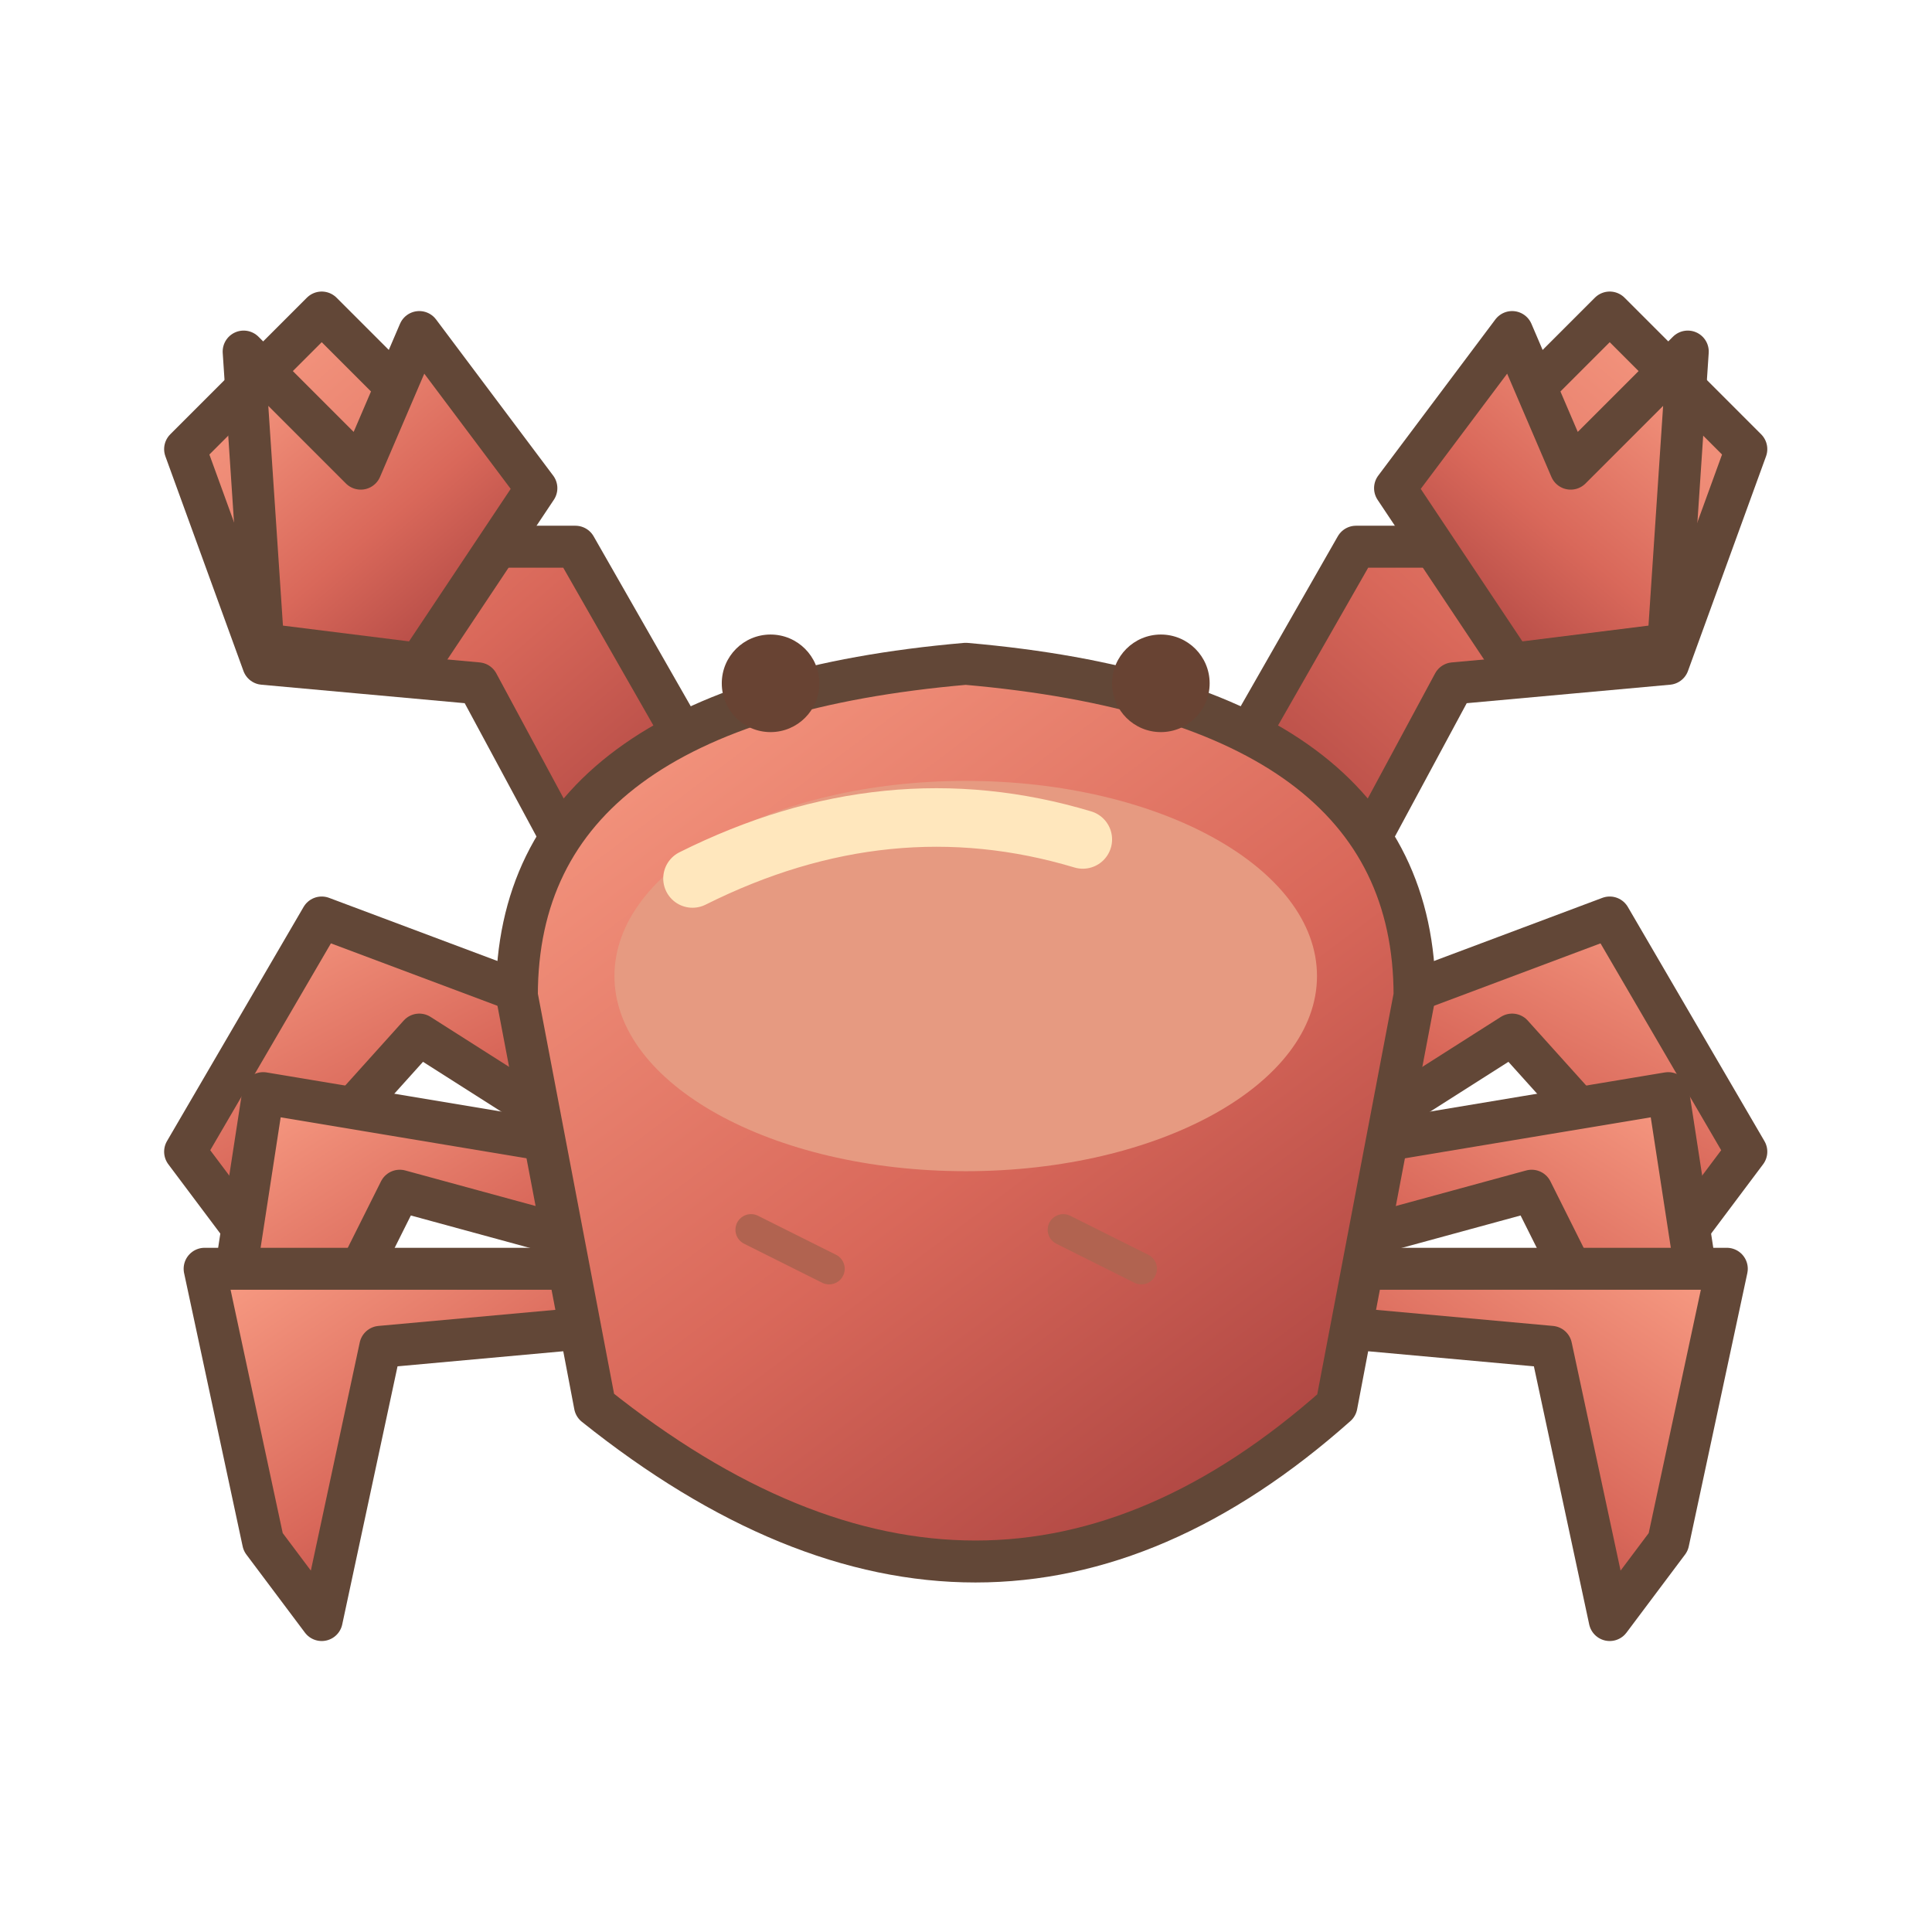
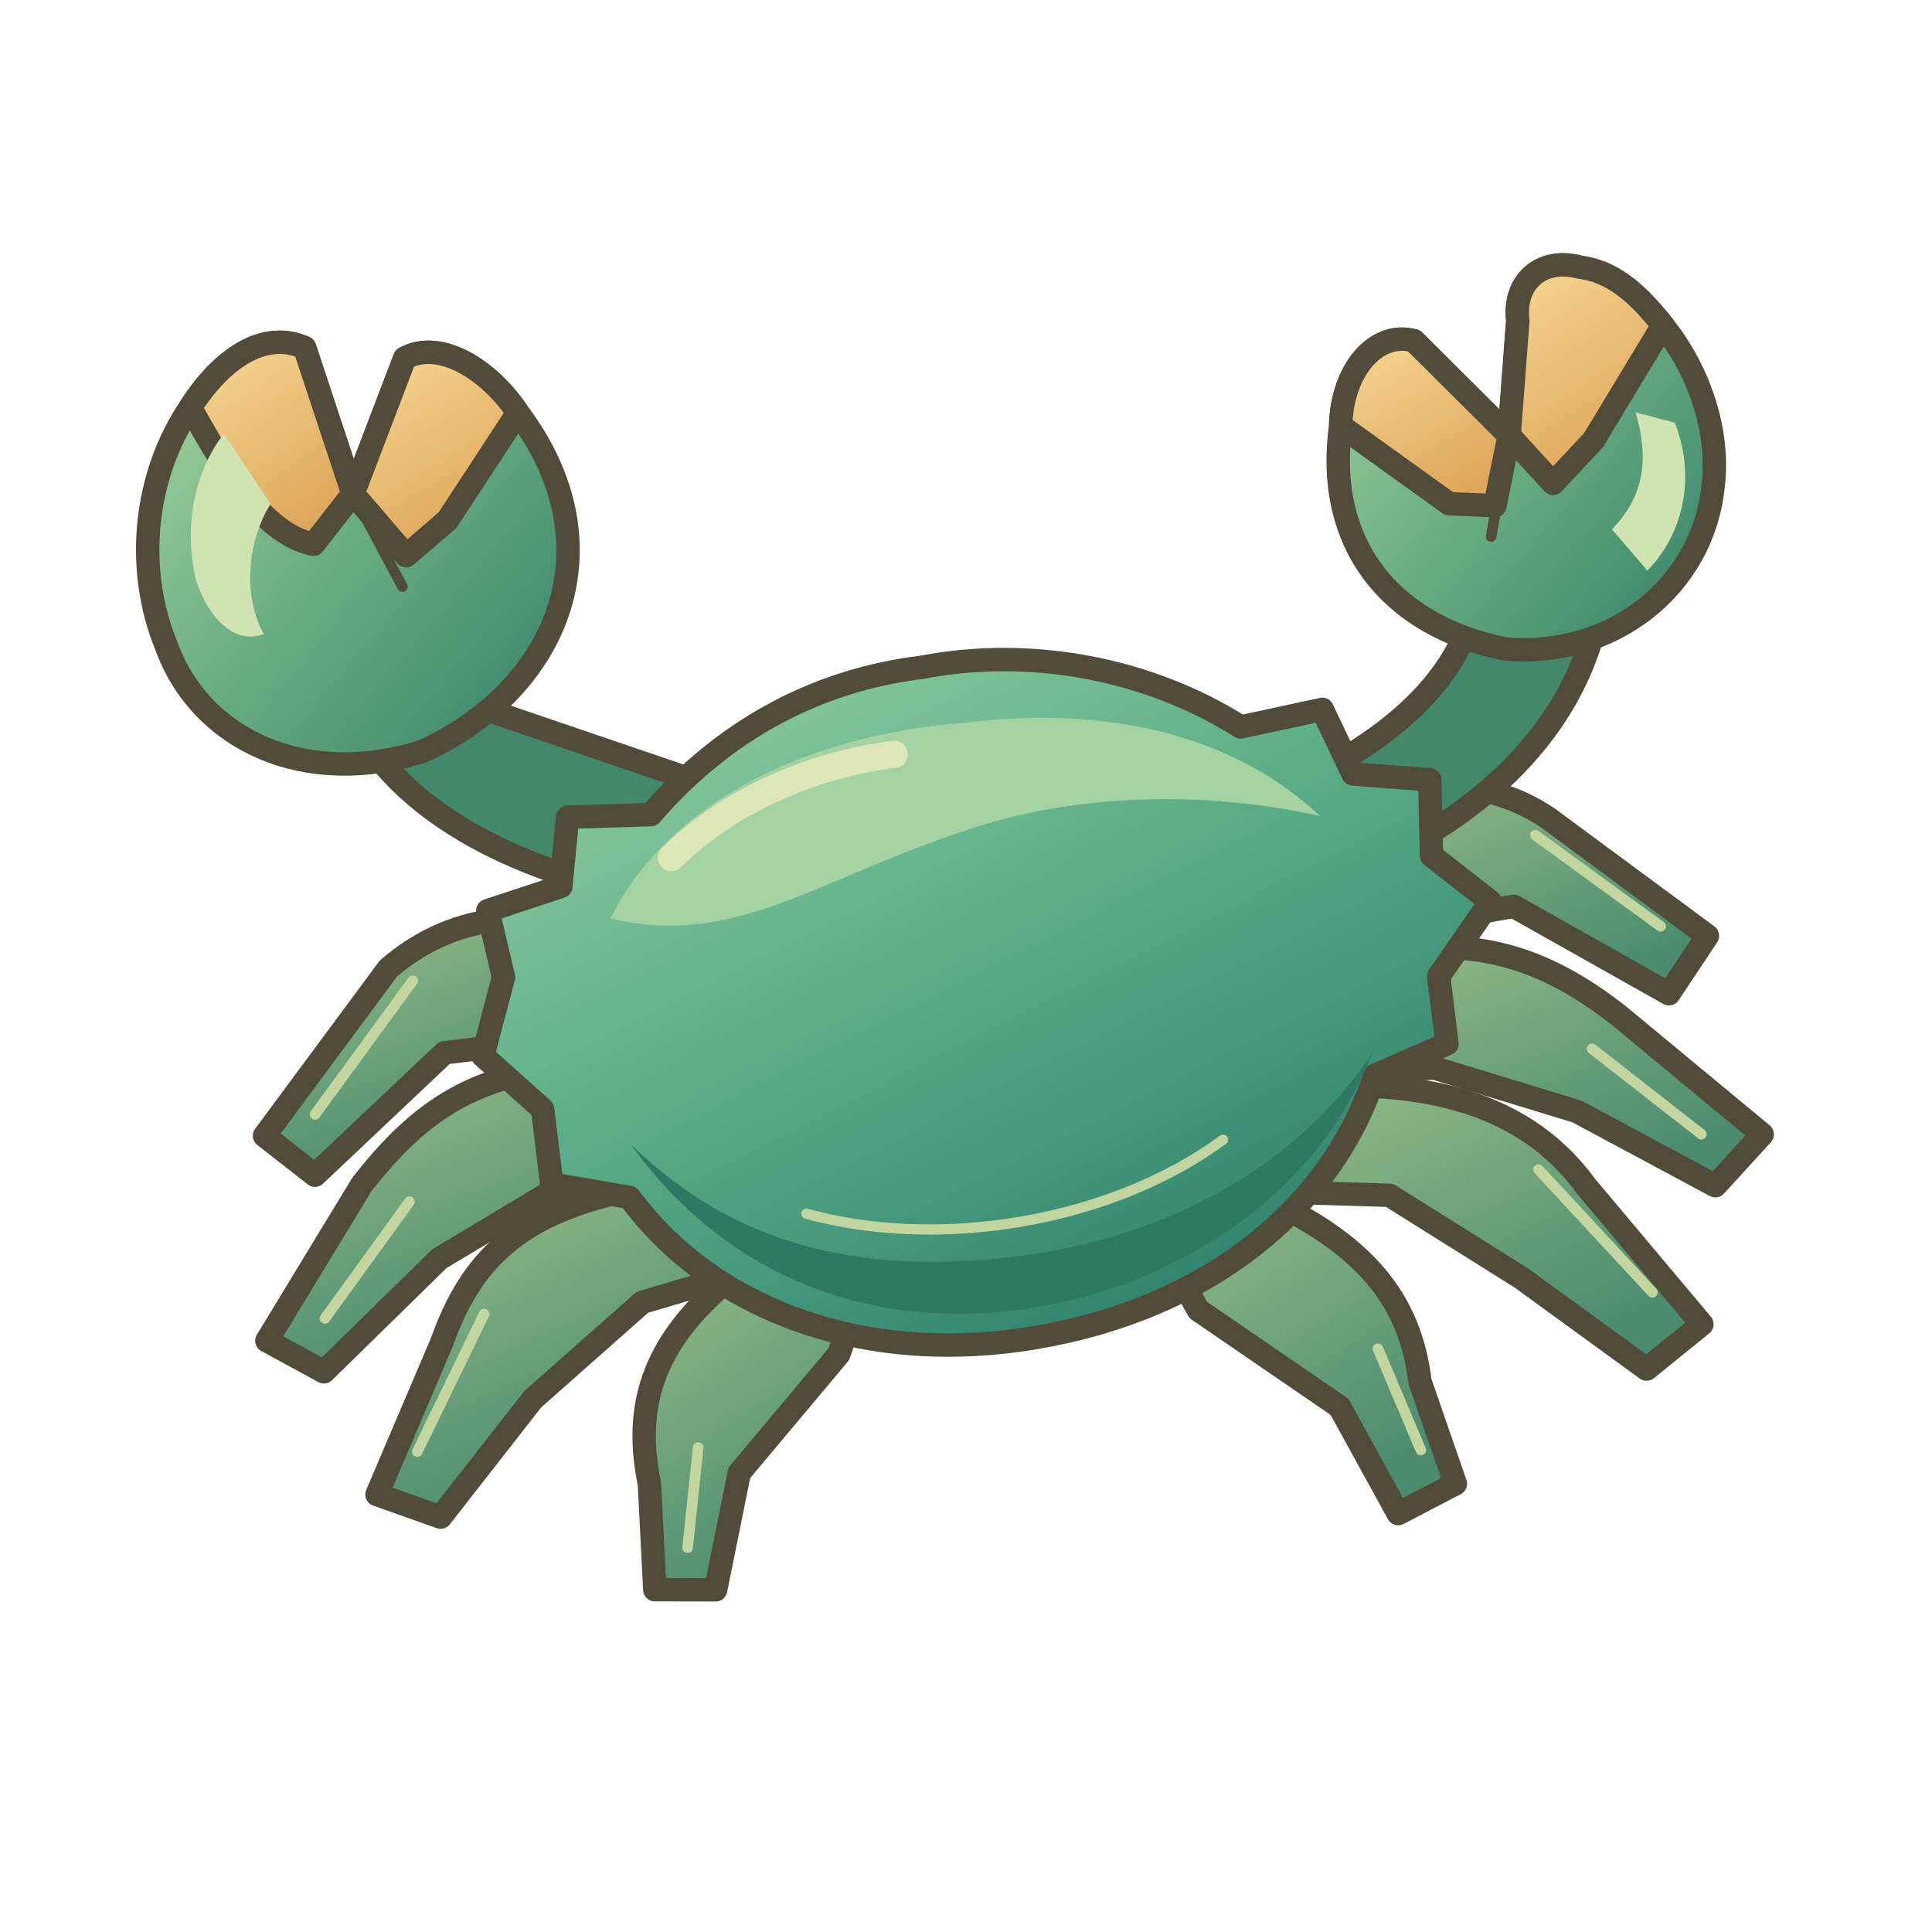
- <svg xmlns="http://www.w3.org/2000/svg" width="96" height="96" viewBox="0 0 96 96">
+ <svg xmlns="http://www.w3.org/2000/svg" viewBox="0 0 256 256">
  <defs>
-     <linearGradient id="wood" x1=".1" y1="0" x2=".85" y2="1">
-       <stop stop-color="#f1d19c" />
-       <stop offset=".55" stop-color="#d9ac70" />
-       <stop offset="1" stop-color="#b9804c" />
+     <linearGradient id="s16-mud-shell" x1=".15" y1="0" x2=".7" y2="1">
+       <stop stop-color="#8ecba1" />
+       <stop offset=".5" stop-color="#56aa85" />
+       <stop offset="1" stop-color="#2e806c" />
    </linearGradient>
-     <linearGradient id="green" x1=".1" y1="0" x2=".85" y2="1">
-       <stop stop-color="#c1de80" />
-       <stop offset=".55" stop-color="#79ad52" />
-       <stop offset="1" stop-color="#497b3f" />
+     <linearGradient id="s16-mud-claw" x1="0" y1="0" x2=".9" y2="1">
+       <stop stop-color="#a8d4a2" />
+       <stop offset=".5" stop-color="#69ad82" />
+       <stop offset="1" stop-color="#39836b" />
    </linearGradient>
-     <linearGradient id="darkGreen" x1=".1" y1="0" x2=".85" y2="1">
-       <stop stop-color="#94bd70" />
-       <stop offset=".55" stop-color="#5c9150" />
-       <stop offset="1" stop-color="#326845" />
+     <linearGradient id="s16-mud-leg" x1="0" y1="0" x2=".4" y2="1">
+       <stop stop-color="#94bb88" />
+       <stop offset="1" stop-color="#4b8c70" />
    </linearGradient>
-     <linearGradient id="enamel" x1=".1" y1="0" x2=".85" y2="1">
-       <stop stop-color="#e1ebc5" />
-       <stop offset=".55" stop-color="#a9c58a" />
-       <stop offset="1" stop-color="#719368" />
+     <linearGradient id="s16-mud-tip" x1="0" y1="0" x2=".4" y2="1">
+       <stop stop-color="#f7d995" />
+       <stop offset="1" stop-color="#dfa75c" />
    </linearGradient>
-     <linearGradient id="bowl" x1=".1" y1="0" x2=".85" y2="1">
-       <stop stop-color="#fffdf0" />
-       <stop offset=".55" stop-color="#f4e6c9" />
-       <stop offset="1" stop-color="#d8c3a4" />
-     </linearGradient>
-     <linearGradient id="bone" x1=".1" y1="0" x2=".85" y2="1">
-       <stop stop-color="#fffae9" />
-       <stop offset=".55" stop-color="#f2e0c2" />
-       <stop offset="1" stop-color="#d9bd99" />
-     </linearGradient>
-     <linearGradient id="fat" x1=".1" y1="0" x2=".85" y2="1">
-       <stop stop-color="#fff5df" />
-       <stop offset=".55" stop-color="#f5dabd" />
-       <stop offset="1" stop-color="#e5bfa3" />
-     </linearGradient>
-     <linearGradient id="tomato" x1=".1" y1="0" x2=".85" y2="1">
-       <stop stop-color="#ffbc77" />
-       <stop offset=".55" stop-color="#ec704a" />
-       <stop offset="1" stop-color="#c44939" />
-     </linearGradient>
-     <linearGradient id="red" x1=".1" y1="0" x2=".85" y2="1">
-       <stop stop-color="#f79a82" />
-       <stop offset=".55" stop-color="#d9685a" />
-       <stop offset="1" stop-color="#a6403e" />
-     </linearGradient>
-     <linearGradient id="pork" x1=".1" y1="0" x2=".85" y2="1">
-       <stop stop-color="#ffc2a6" />
-       <stop offset=".55" stop-color="#ed967e" />
-       <stop offset="1" stop-color="#cb6b5e" />
-     </linearGradient>
-     <linearGradient id="chicken" x1=".1" y1="0" x2=".85" y2="1">
-       <stop stop-color="#ffe3c1" />
-       <stop offset=".55" stop-color="#f5be92" />
-       <stop offset="1" stop-color="#d58c64" />
-     </linearGradient>
-     <linearGradient id="roast" x1=".1" y1="0" x2=".85" y2="1">
-       <stop stop-color="#f5c27e" />
-       <stop offset=".55" stop-color="#cf8b4d" />
-       <stop offset="1" stop-color="#9a5836" />
-     </linearGradient>
-     <linearGradient id="glaze" x1=".1" y1="0" x2=".85" y2="1">
-       <stop stop-color="#f3bd78" />
-       <stop offset=".55" stop-color="#c47b42" />
-       <stop offset="1" stop-color="#8e462e" />
-     </linearGradient>
-     <linearGradient id="egg" x1=".1" y1="0" x2=".85" y2="1">
-       <stop stop-color="#fff1b7" />
-       <stop offset=".55" stop-color="#f3ca5c" />
-       <stop offset="1" stop-color="#dc9e39" />
-     </linearGradient>
-     <linearGradient id="rice" x1=".1" y1="0" x2=".85" y2="1">
-       <stop stop-color="#fffce9" />
-       <stop offset=".55" stop-color="#f7e8bd" />
-       <stop offset="1" stop-color="#dbc694" />
-     </linearGradient>
-     <linearGradient id="onion" x1=".1" y1="0" x2=".85" y2="1">
-       <stop stop-color="#e0b8d0" />
-       <stop offset=".55" stop-color="#b783b2" />
-       <stop offset="1" stop-color="#89537f" />
-     </linearGradient>
-     <linearGradient id="garlic" x1=".1" y1="0" x2=".85" y2="1">
-       <stop stop-color="#fffbea" />
-       <stop offset=".55" stop-color="#f3e4c5" />
-       <stop offset="1" stop-color="#d4c09b" />
-     </linearGradient>
-     <linearGradient id="cinnamon" x1=".1" y1="0" x2=".85" y2="1">
-       <stop stop-color="#ebbd81" />
-       <stop offset=".55" stop-color="#c48a55" />
-       <stop offset="1" stop-color="#895633" />
-     </linearGradient>
-     <linearGradient id="vanilla" x1=".1" y1="0" x2=".85" y2="1">
-       <stop stop-color="#bd895c" />
-       <stop offset=".55" stop-color="#93623f" />
-       <stop offset="1" stop-color="#63422f" />
-     </linearGradient>
-     <linearGradient id="meat" x1=".1" y1="0" x2=".85" y2="1">
-       <stop stop-color="#f2a583" />
-       <stop offset=".55" stop-color="#e48b6a" />
-       <stop offset="1" stop-color="#ca7054" />
-     </linearGradient>
-     <linearGradient id="gizzard" x1=".1" y1="0" x2=".85" y2="1">
-       <stop stop-color="#d59c94" />
-       <stop offset=".55" stop-color="#a86f6a" />
-       <stop offset="1" stop-color="#75494b" />
-     </linearGradient>
-     <linearGradient id="shell" x1=".1" y1="0" x2=".85" y2="1">
-       <stop stop-color="#fff6e7" />
-       <stop offset=".55" stop-color="#e9c8a3" />
-       <stop offset="1" stop-color="#ba8e73" />
-     </linearGradient>
-     <linearGradient id="pepper" x1=".1" y1="0" x2=".85" y2="1">
-       <stop stop-color="#ffa57a" />
-       <stop offset=".55" stop-color="#df6d4e" />
-       <stop offset="1" stop-color="#b74636" />
-     </linearGradient>
-     <linearGradient id="blue" x1=".1" y1="0" x2=".85" y2="1">
-       <stop stop-color="#e2f1ee" />
-       <stop offset=".55" stop-color="#9ac7cf" />
-       <stop offset="1" stop-color="#6495ac" />
-     </linearGradient>
-     <linearGradient id="glass" x1=".1" y1="0" x2=".85" y2="1">
-       <stop stop-color="#f6fff7" />
-       <stop offset=".55" stop-color="#d5e9e2" />
-       <stop offset="1" stop-color="#91b8b5" />
-     </linearGradient>
-     <linearGradient id="pink" x1=".1" y1="0" x2=".85" y2="1">
-       <stop stop-color="#ffe4dc" />
-       <stop offset=".55" stop-color="#dda6b3" />
-       <stop offset="1" stop-color="#b97392" />
-     </linearGradient>
-     <linearGradient id="purple" x1=".1" y1="0" x2=".85" y2="1">
-       <stop stop-color="#e0cde6" />
-       <stop offset=".55" stop-color="#b198c5" />
-       <stop offset="1" stop-color="#7f6b9d" />
-     </linearGradient>
-     <linearGradient id="gold" x1=".1" y1="0" x2=".85" y2="1">
-       <stop stop-color="#fff0ac" />
-       <stop offset=".55" stop-color="#edc16c" />
-       <stop offset="1" stop-color="#bd8a43" />
-     </linearGradient>
-     <linearGradient id="coffee" x1=".1" y1="0" x2=".85" y2="1">
-       <stop stop-color="#bf8b59" />
-       <stop offset=".55" stop-color="#8c5839" />
-       <stop offset="1" stop-color="#51362c" />
-     </linearGradient>
-     <linearGradient id="tea" x1=".1" y1="0" x2=".85" y2="1">
-       <stop stop-color="#ffe0a0" />
-       <stop offset=".55" stop-color="#d4a35b" />
-       <stop offset="1" stop-color="#9b6833" />
-     </linearGradient>
-     <linearGradient id="milkTea" x1=".1" y1="0" x2=".85" y2="1">
-       <stop stop-color="#ead0a3" />
-       <stop offset=".55" stop-color="#d2af7e" />
-       <stop offset="1" stop-color="#b58b61" />
-     </linearGradient>
-     <linearGradient id="berry" x1=".1" y1="0" x2=".85" y2="1">
-       <stop stop-color="#b8b8dc" />
-       <stop offset=".55" stop-color="#7f79b0" />
-       <stop offset="1" stop-color="#55517f" />
-     </linearGradient>
-     <linearGradient id="mango" x1=".1" y1="0" x2=".85" y2="1">
-       <stop stop-color="#ffe5a1" />
-       <stop offset=".55" stop-color="#efc373" />
-       <stop offset="1" stop-color="#d9a15b" />
-     </linearGradient>
-     <linearGradient id="coconut" x1=".1" y1="0" x2=".85" y2="1">
-       <stop stop-color="#b99570" />
-       <stop offset=".55" stop-color="#98724e" />
-       <stop offset="1" stop-color="#795438" />
-     </linearGradient>
-     <linearGradient id="grain" x1=".1" y1="0" x2=".85" y2="1">
-       <stop stop-color="#f7dfb6" />
-       <stop offset=".55" stop-color="#e5c48e" />
-       <stop offset="1" stop-color="#c49a64" />
-     </linearGradient>
-     <linearGradient id="teaGreen" x1=".1" y1="0" x2=".85" y2="1">
-       <stop stop-color="#d4dfa0" />
-       <stop offset=".55" stop-color="#a4bd69" />
-       <stop offset="1" stop-color="#6e914d" />
-     </linearGradient>
-     <linearGradient id="metal" x1=".1" y1="0" x2=".85" y2="1">
-       <stop stop-color="#edf4eb" />
-       <stop offset=".55" stop-color="#aabeb9" />
-       <stop offset="1" stop-color="#718c8e" />
-     </linearGradient>
-     <linearGradient id="steel" x1=".1" y1="0" x2=".85" y2="1">
-       <stop stop-color="#aec2c0" />
-       <stop offset=".55" stop-color="#71878b" />
-       <stop offset="1" stop-color="#40565d" />
-     </linearGradient>
-     <linearGradient id="inkPot" x1=".1" y1="0" x2=".85" y2="1">
-       <stop stop-color="#788c80" />
-       <stop offset=".55" stop-color="#4e655c" />
-       <stop offset="1" stop-color="#2e453d" />
-     </linearGradient>
-     <linearGradient id="copper" x1=".1" y1="0" x2=".85" y2="1">
-       <stop stop-color="#f0c799" />
-       <stop offset=".55" stop-color="#cc9366" />
-       <stop offset="1" stop-color="#9c6047" />
-     </linearGradient>
-     <linearGradient id="paper" x1=".1" y1="0" x2=".85" y2="1">
-       <stop stop-color="#fffaf0" />
-       <stop offset=".55" stop-color="#f7e7c8" />
-       <stop offset="1" stop-color="#d5c39c" />
-     </linearGradient>
-     <linearGradient id="shine" x2=".7" y2="1">
-       <stop stop-color="#fff" stop-opacity=".4" />
-       <stop offset="1" stop-color="#fff" stop-opacity="0" />
-     </linearGradient>
-     <filter id="s" x="-30%" y="-30%" width="160%" height="160%">
-       <feDropShadow dx="0" dy="3" stdDeviation="1" flood-color="#715739" flood-opacity=".2" />
-     </filter>
  </defs>
-   <g stroke="#624737" stroke-width="2.15" stroke-linecap="round" stroke-linejoin="round" transform="translate(-6.54545 -3.12299) scale(1.14082)">
-     <g transform="translate(7 7) scale(.85)">
-       <path d="M31 48 15 42 8 54 11 58 20 48 31 55Z" fill="url(#red)" />
-       <path d="M30 54 12 51 10 64 13 68 19 56 30 59Z" fill="url(#red)" />
-       <path d="M29 60 9 60 12 74 15 78 18 64 29 63Z" fill="url(#red)" />
-       <path d="M30 43 23 30 12 29 8 18 15 11 21 17 20 23 28 23 36 37Z" fill="url(#red)" />
-       <path d="m11 13 6 6 3-7 6 8-6 9-8-1Z" fill="url(#red)" />
-       <g transform="translate(96 0) scale(-1 1)">
-         <path d="M31 48 15 42 8 54 11 58 20 48 31 55Z" fill="url(#red)" />
-         <path d="M30 54 12 51 10 64 13 68 19 56 30 59Z" fill="url(#red)" />
-         <path d="M29 60 9 60 12 74 15 78 18 64 29 63Z" fill="url(#red)" />
-         <path d="M30 43 23 30 12 29 8 18 15 11 21 17 20 23 28 23 36 37Z" fill="url(#red)" />
-         <path d="m11 13 6 6 3-7 6 8-6 9-8-1Z" fill="url(#red)" />
+   <g stroke="#514b39" stroke-width="3.1" stroke-linecap="round" stroke-linejoin="round">
+     <g transform="rotate(-7 128 128)">
+       <g fill="url(#s16-mud-leg)">
+         <path d="M83 118C71 113 61 113 52 119L33 139 39 145 58 131 77 131Z" />
+         <path d="M76 135C62 134 54 138 45 147L30 166 37 171 54 158 72 150 84 150Z" />
+         <path d="M81 152C65 153 58 159 53 169L42 188 50 192 64 178 80 167 92 165Z" />
+         <path d="M94 164C82 171 77 179 78 191L77 205 85 206 90 191 105 177 110 167Z" />
+         <path d="M175 116C188 110 199 111 207 118L226 136 220 143 201 129 181 130Z" />
+         <path d="M181 133C195 132 204 136 213 145L230 163 223 169 206 157 188 149 176 148Z" />
+         <path d="M177 150C192 152 201 158 206 167L219 187 211 192 196 178 180 165 167 163Z" />
+         <path d="M163 163C176 171 181 179 181 190L184 204 176 207 170 192 153 177 148 165Z" />
      </g>
-       <path d="M25 46q0-15 23-17 23 2 23 17l-4 21q-18 16-38 0Z" fill="url(#red)" />
-       <ellipse cx="48" cy="45" rx="18" ry="10" fill="#e69a81" stroke="none" />
-       <path d="M34 40q10-5 20-2" fill="none" stroke="#ffe7bd" stroke-width="3" />
-       <path d="m37 58 4 2m12-2 4 2" fill="none" stroke="#b16350" stroke-width="1.6" />
-       <ellipse cx="38" cy="30" rx="2.5" ry="2.5" fill="#684333" stroke="none" />
-       <ellipse cx="58" cy="30" rx="2.5" ry="2.5" fill="#684333" stroke="none" />
+       <g fill="none" stroke="#c4d6a0" stroke-width="1.4">
+         <path d="m55 121-15 16m11 13-13 14m21 2-11 17m37 4-3 13M205 120l15 14m-11 15 13 13m-22 2 13 18m-37 3 4 14" />
+       </g>
+       <path fill="#43886b" d="M91 115C78 111 62 104 54 91L46 77 58 69 70 87 101 102Z" />
+       <path fill="#43886b" d="M169 111C184 107 197 100 201 88L205 74 219 77 216 94C209 111 192 119 177 123Z" />
+       <path fill="url(#s16-mud-claw)" d="M60 91C44 94 31 86 28 73 25 62 28 50 35 42 40 36 46 33 51 36L55 56 64 39C69 37 75 42 78 48 89 67 79 85 60 91Z" />
+       <path fill="url(#s16-mud-tip)" d="M35 42C40 36 46 33 51 36L55 56 49 62C43 60 39 52 35 42Z" />
+       <path fill="url(#s16-mud-tip)" d="M55 56 64 39C69 37 75 42 78 48L67 61 61 65Z" />
+       <path fill="none" stroke-width="1.4" d="M55 56 60 69" />
+       <path fill="#d2e3b2" stroke="none" d="M33 65C32 57 35 50 39 46L44 56C40 61 39 68 41 73 37 74 34 70 33 65Z" />
+       <path fill="url(#s16-mud-claw)" d="M204 95C218 98 231 90 234 77 237 65 230 50 220 46 215 44 211 47 211 52L208 67 197 53C192 51 187 56 186 63 182 78 189 90 204 95Z" />
+       <path fill="url(#s16-mud-tip)" d="M208 67 211 52C211 47 215 44 220 46 224 47 227 50 230 55L219 69 213 74Z" />
+       <path fill="url(#s16-mud-tip)" d="m208 67-11-14c-5-2-10 3-11 10l13 12 6 1Z" />
+       <path fill="none" stroke-width="1.4" d="m208 67-4 13" />
+       <path fill="#d2e3b2" stroke="none" d="M230 68c2 8-1 15-6 19l-4-6c5-4 6-9 5-15Z" />
+       <path fill="url(#s16-mud-shell)" d="M67 122 66 113 76 111 78 102 89 103C100 93 113 88 127 88 142 87 157 92 168 101L179 100 182 109 192 111 191 121 198 128 190 137 190 146 180 149C172 166 154 177 131 178 108 179 89 169 80 153L70 150 70 140 63 132Z" />
+       <path fill="#a4d2a3" stroke="none" d="M82 116C92 101 112 95 132 96 151 96 167 102 177 114 163 109 146 107 131 110 110 114 98 122 82 116Z" />
+       <path fill="#2d7964" stroke="none" d="M81 146C93 161 109 167 130 167 151 167 169 159 180 146 171 163 152 173 132 174 111 175 92 166 81 146Z" />
+       <path fill="none" stroke="#dce6b7" stroke-width="3.6" d="M91 109C100 102 112 99 122 99" />
+       <path fill="none" stroke="#c1d5a0" stroke-width="1.35" d="M103 158C120 165 143 164 159 155" />
    </g>
  </g>
</svg>
